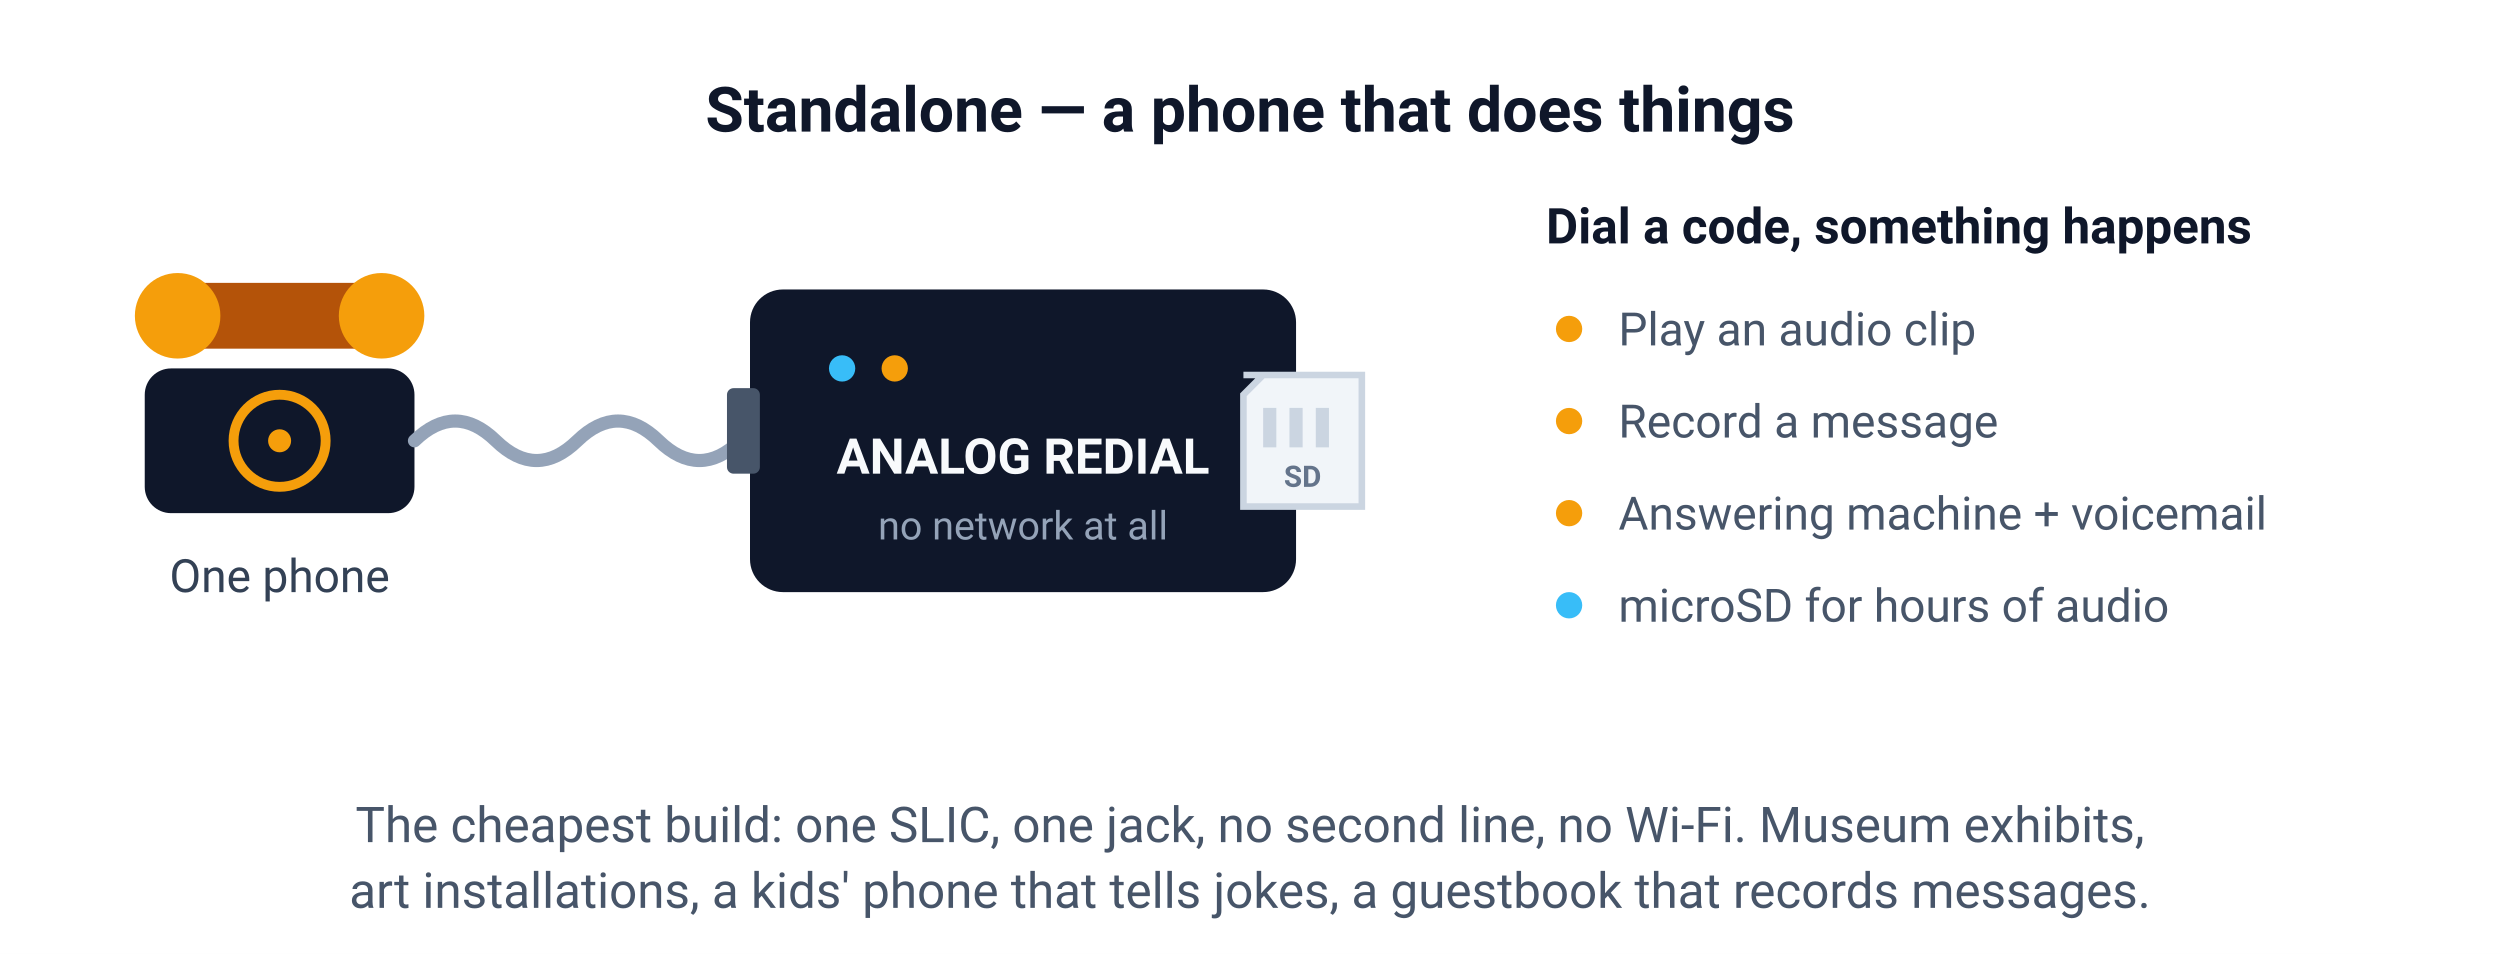
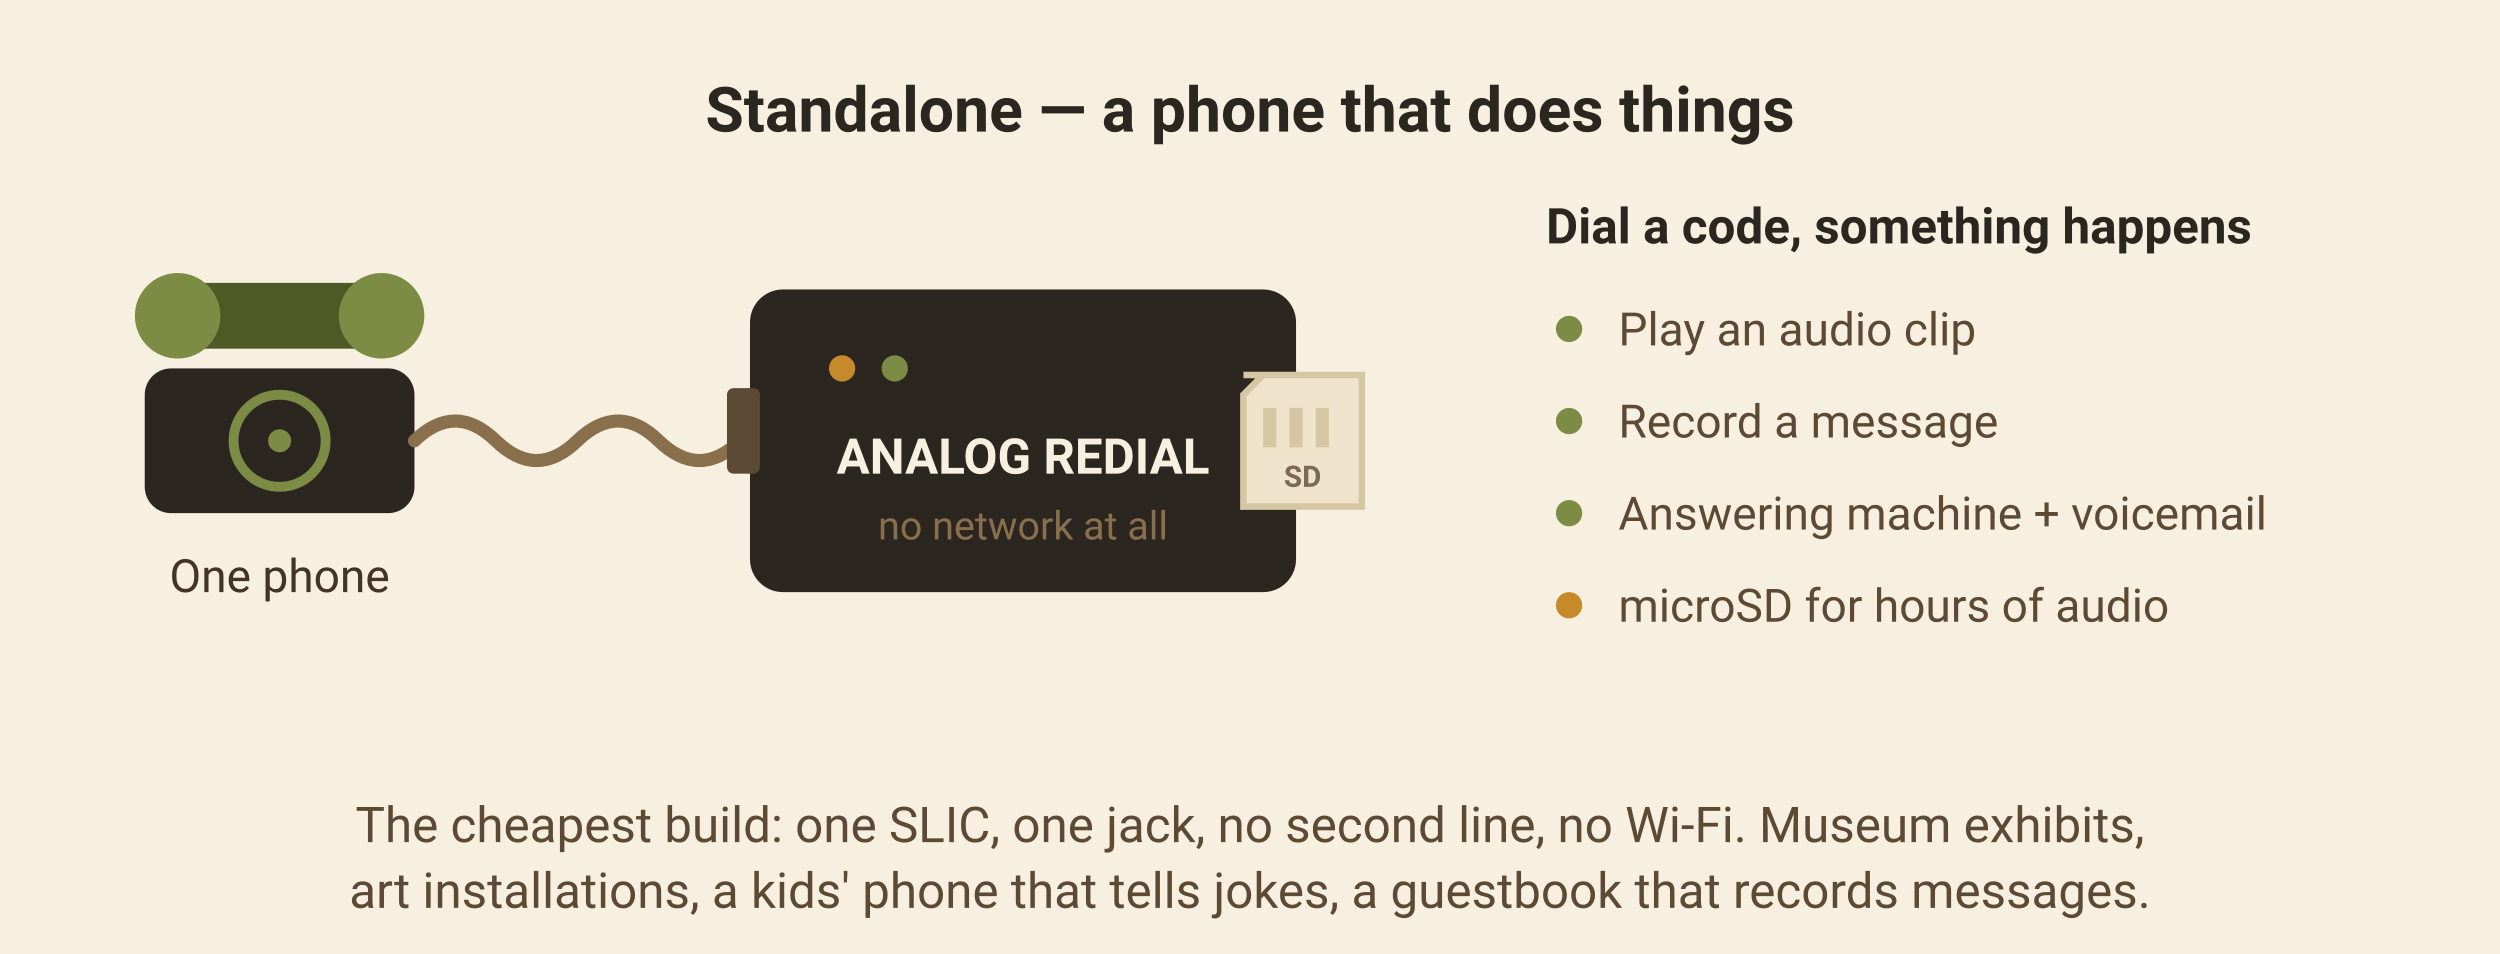
<svg xmlns="http://www.w3.org/2000/svg" viewBox="0 0 760 290" width="760" height="290" role="img" aria-label="Standalone setup: one analog telephone on an Analog Redial board with a microSD card, playing audio clips and recording messages with no network at all">
-   <rect width="760" height="290" fill="#ffffff" />
+   <rect width="760" height="290" fill="#f7f0e0" />
  <g font-family="system-ui, -apple-system, Segoe UI, Roboto, sans-serif">
    <g transform="translate(40,80)">
-       <line x1="14" y1="16" x2="76" y2="16" stroke="#b45309" stroke-width="20" stroke-linecap="round" />
-       <circle cx="14" cy="16" r="13" fill="#f59e0b" />
-       <circle cx="76" cy="16" r="13" fill="#f59e0b" />
-       <rect x="4" y="32" width="82" height="44" rx="8" fill="#0f172a" />
-       <circle cx="45" cy="54" r="14" fill="none" stroke="#f59e0b" stroke-width="3" />
-       <circle cx="45" cy="54" r="3.5" fill="#f59e0b" />
-       <text x="45" y="100" text-anchor="middle" font-size="14" fill="#334155">One phone</text>
+       <line x1="14" y1="16" x2="76" y2="16" stroke="#4d5a26" stroke-width="20" stroke-linecap="round" />
+       <circle cx="14" cy="16" r="13" fill="#7c8c45" />
+       <circle cx="76" cy="16" r="13" fill="#7c8c45" />
+       <rect x="4" y="32" width="82" height="44" rx="8" fill="#2b2620" />
+       <circle cx="45" cy="54" r="14" fill="none" stroke="#7c8c45" stroke-width="3" />
+       <circle cx="45" cy="54" r="3.5" fill="#7c8c45" />
+       <text x="45" y="100" text-anchor="middle" font-size="14" fill="#423525">One phone</text>
    </g>
-     <path d="M 126 134 q 12.38 -12 24.75 0 q 12.38 12 24.75 0 q 12.38 -12 24.75 0 q 12.38 12 24.75 0" fill="none" stroke="#94a3b8" stroke-width="4" stroke-linecap="round" />
+     <path d="M 126 134 q 12.38 -12 24.75 0 q 12.38 12 24.75 0 q 12.38 -12 24.75 0 q 12.38 12 24.75 0" fill="none" stroke="#8a6f4d" stroke-width="4" stroke-linecap="round" />
    <g transform="translate(228,88)">
-       <rect x="0" y="0" width="166" height="92" rx="10" fill="#0f172a" />
-       <rect x="-7" y="30" width="10" height="26" rx="2" fill="#475569" />
-       <circle cx="28" cy="24" r="4" fill="#38bdf8" />
-       <circle cx="44" cy="24" r="4" fill="#f59e0b" />
-       <text x="83" y="56" text-anchor="middle" font-size="15" font-weight="600" fill="#f8fafc">ANALOG REDIAL</text>
-       <text x="83" y="76" text-anchor="middle" font-size="12" fill="#94a3b8">no network at all</text>
+       <rect x="0" y="0" width="166" height="92" rx="10" fill="#2b2620" />
+       <rect x="-7" y="30" width="10" height="26" rx="2" fill="#5c4a35" />
+       <circle cx="28" cy="24" r="4" fill="#c78a2b" />
+       <circle cx="44" cy="24" r="4" fill="#7c8c45" />
+       <text x="83" y="56" text-anchor="middle" font-size="15" font-weight="600" fill="#f7f0e0">ANALOG REDIAL</text>
+       <text x="83" y="76" text-anchor="middle" font-size="12" fill="#8a6f4d">no network at all</text>
      <g transform="translate(150,26)">
-         <path d="M 0 0 h 36 v 40 h -36 v -34 l 6 -6 z" fill="#f1f5f9" stroke="#cbd5e1" stroke-width="2" />
-         <rect x="6" y="10" width="4" height="12" fill="#cbd5e1" />
-         <rect x="14" y="10" width="4" height="12" fill="#cbd5e1" />
-         <rect x="22" y="10" width="4" height="12" fill="#cbd5e1" />
-         <text x="18" y="34" text-anchor="middle" font-size="9" font-weight="600" fill="#64748b">SD</text>
+         <path d="M 0 0 h 36 v 40 h -36 v -34 l 6 -6 z" fill="#efe4cb" stroke="#d6c7a4" stroke-width="2" />
+         <rect x="6" y="10" width="4" height="12" fill="#d6c7a4" />
+         <rect x="14" y="10" width="4" height="12" fill="#d6c7a4" />
+         <rect x="22" y="10" width="4" height="12" fill="#d6c7a4" />
+         <text x="18" y="34" text-anchor="middle" font-size="9" font-weight="600" fill="#7a6a52">SD</text>
      </g>
    </g>
    <g transform="translate(470,74)">
-       <text x="0" y="0" font-size="15" font-weight="600" fill="#0f172a">Dial a code, something happens</text>
-       <circle cx="7" cy="26" r="4" fill="#f59e0b" />
-       <text x="22" y="31" font-size="14" fill="#475569">Play an audio clip</text>
-       <circle cx="7" cy="54" r="4" fill="#f59e0b" />
-       <text x="22" y="59" font-size="14" fill="#475569">Record a message</text>
-       <circle cx="7" cy="82" r="4" fill="#f59e0b" />
-       <text x="22" y="87" font-size="14" fill="#475569">Answering machine + voicemail</text>
-       <circle cx="7" cy="110" r="4" fill="#38bdf8" />
-       <text x="22" y="115" font-size="14" fill="#475569">microSD for hours of audio</text>
+       <text x="0" y="0" font-size="15" font-weight="600" fill="#2b2620">Dial a code, something happens</text>
+       <circle cx="7" cy="26" r="4" fill="#7c8c45" />
+       <text x="22" y="31" font-size="14" fill="#5c4a35">Play an audio clip</text>
+       <circle cx="7" cy="54" r="4" fill="#7c8c45" />
+       <text x="22" y="59" font-size="14" fill="#5c4a35">Record a message</text>
+       <circle cx="7" cy="82" r="4" fill="#7c8c45" />
+       <text x="22" y="87" font-size="14" fill="#5c4a35">Answering machine + voicemail</text>
+       <circle cx="7" cy="110" r="4" fill="#c78a2b" />
+       <text x="22" y="115" font-size="14" fill="#5c4a35">microSD for hours of audio</text>
    </g>
-     <text x="380" y="40" text-anchor="middle" font-size="19" font-weight="600" fill="#0f172a">Standalone — a phone that does things</text>
-     <text x="380" y="256" text-anchor="middle" font-size="15" fill="#475569">The cheapest build: one SLIC, one jack, no second line, no Wi-Fi. Museum exhibits,</text>
-     <text x="380" y="276" text-anchor="middle" font-size="15" fill="#475569">art installations, a kids' phone that tells jokes, a guestbook that records messages.</text>
+     <text x="380" y="40" text-anchor="middle" font-size="19" font-weight="600" fill="#2b2620">Standalone — a phone that does things</text>
+     <text x="380" y="256" text-anchor="middle" font-size="15" fill="#5c4a35">The cheapest build: one SLIC, one jack, no second line, no Wi-Fi. Museum exhibits,</text>
+     <text x="380" y="276" text-anchor="middle" font-size="15" fill="#5c4a35">art installations, a kids' phone that tells jokes, a guestbook that records messages.</text>
  </g>
</svg>
